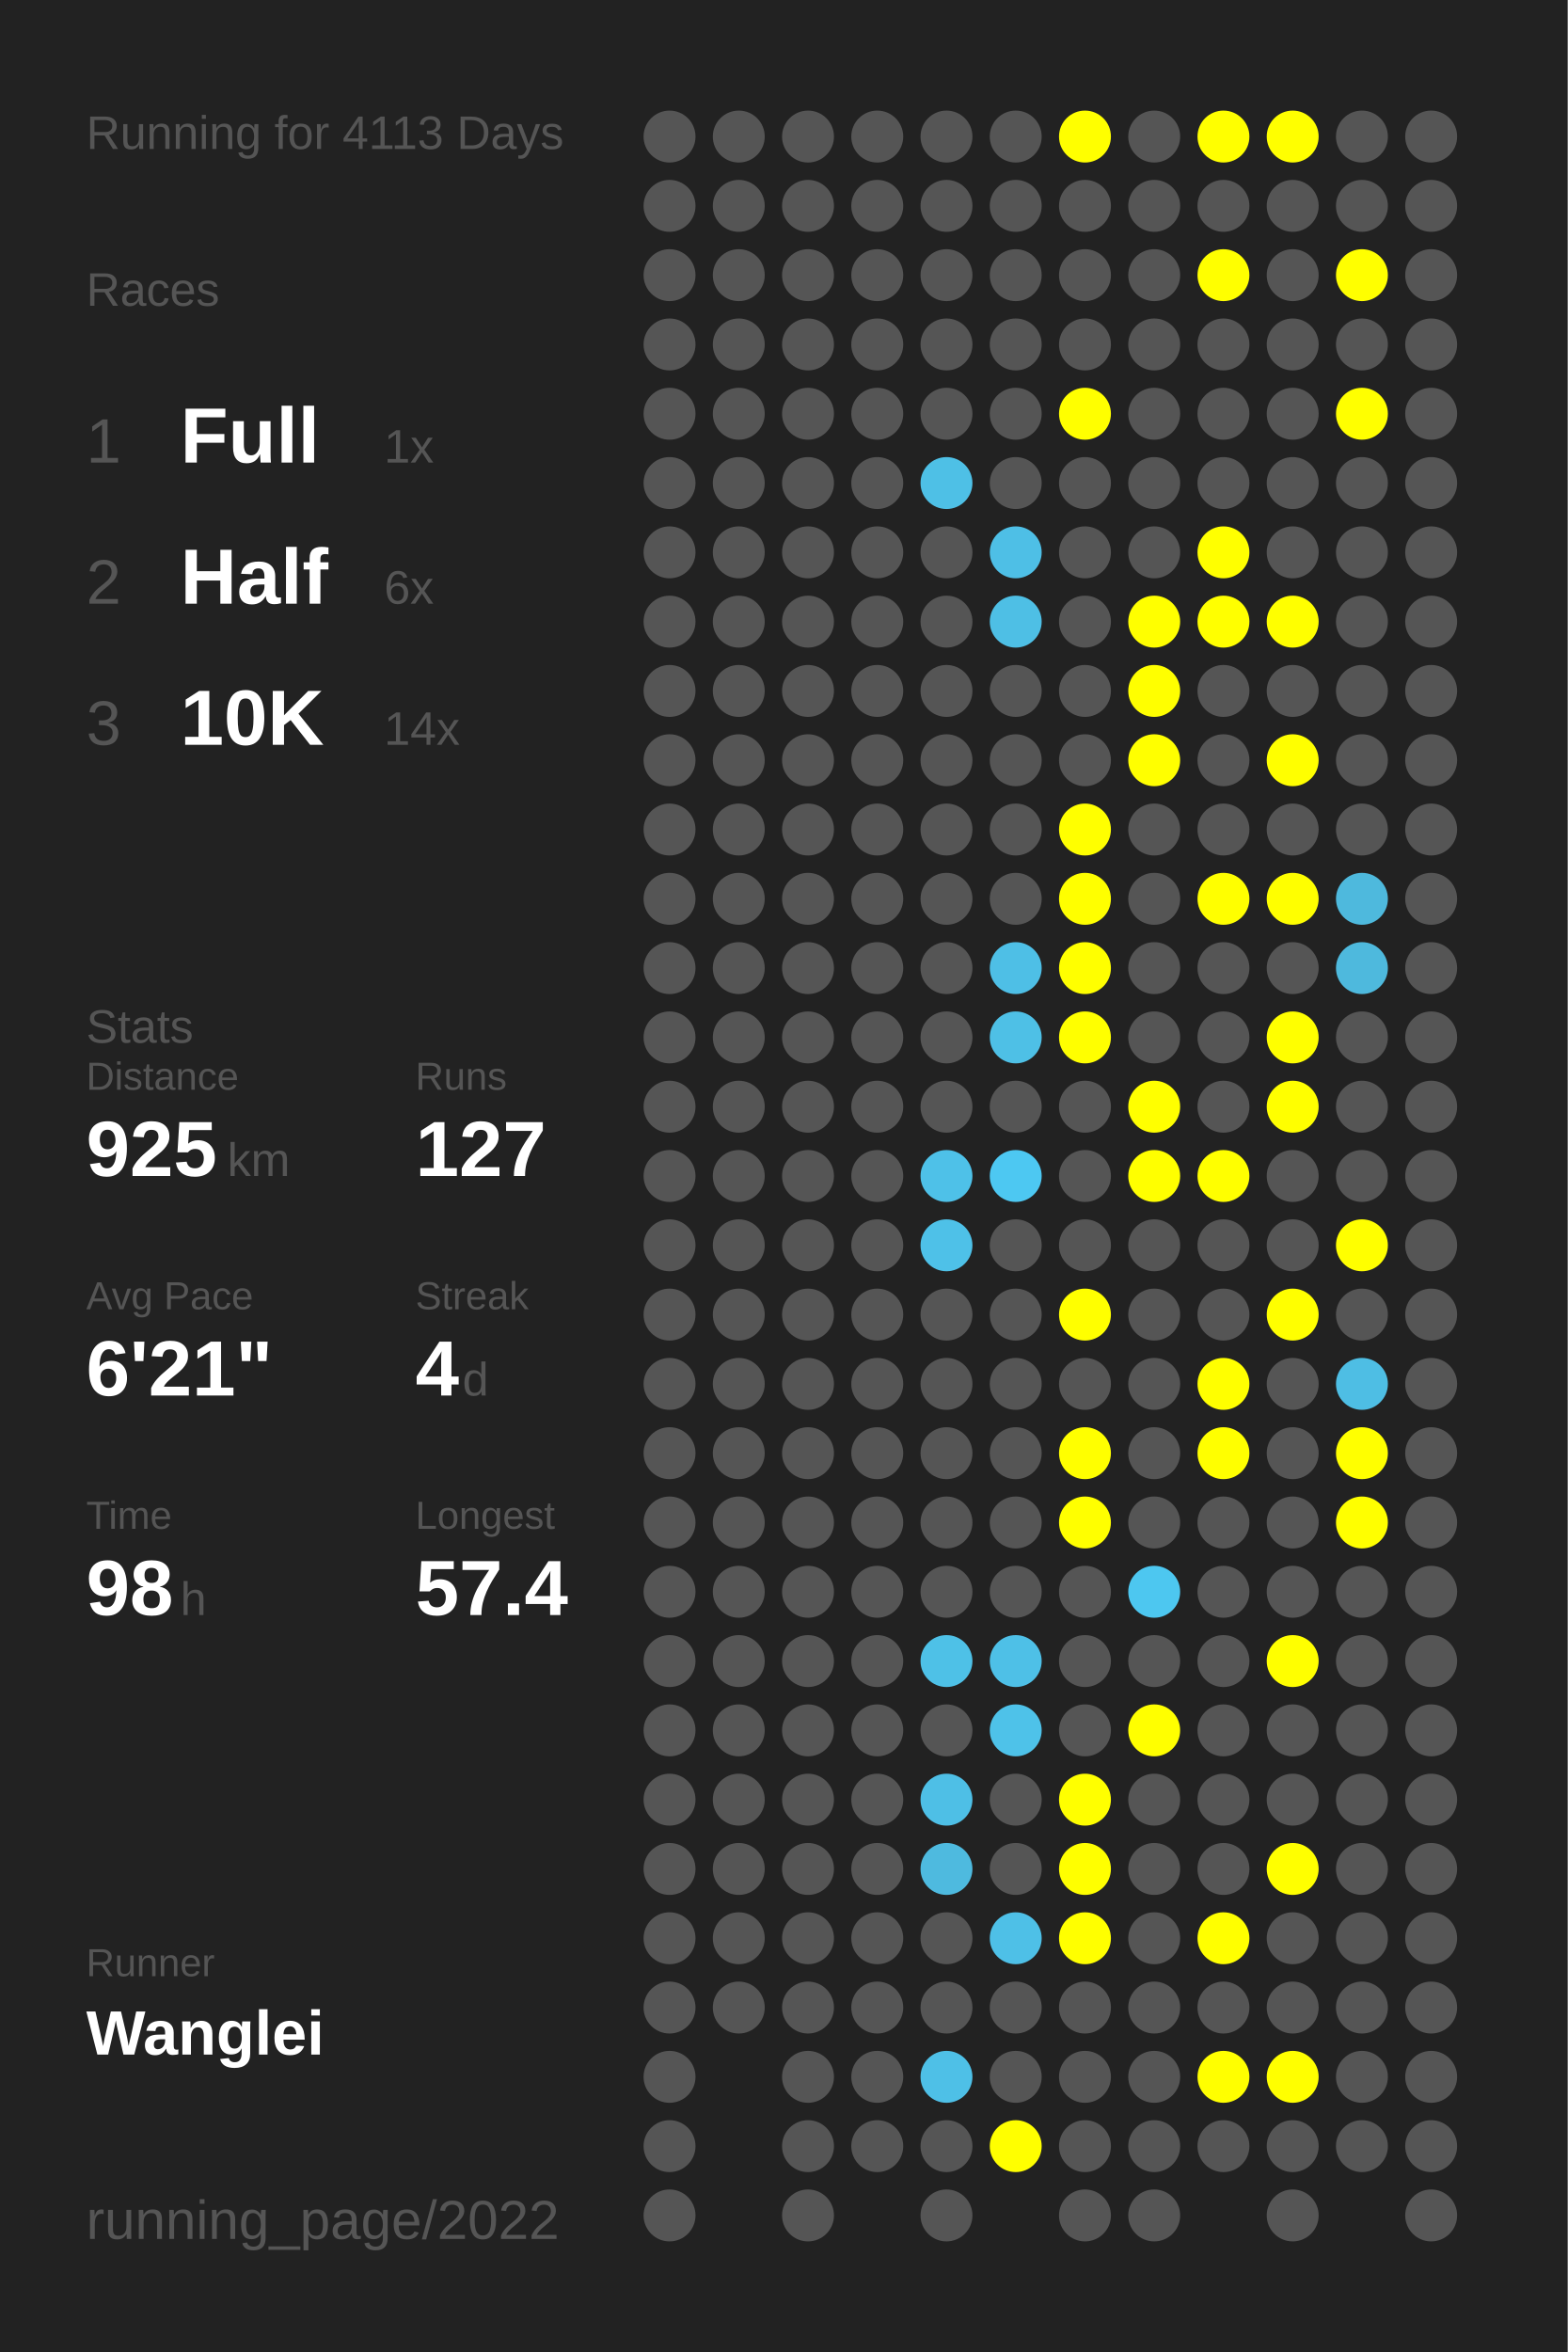
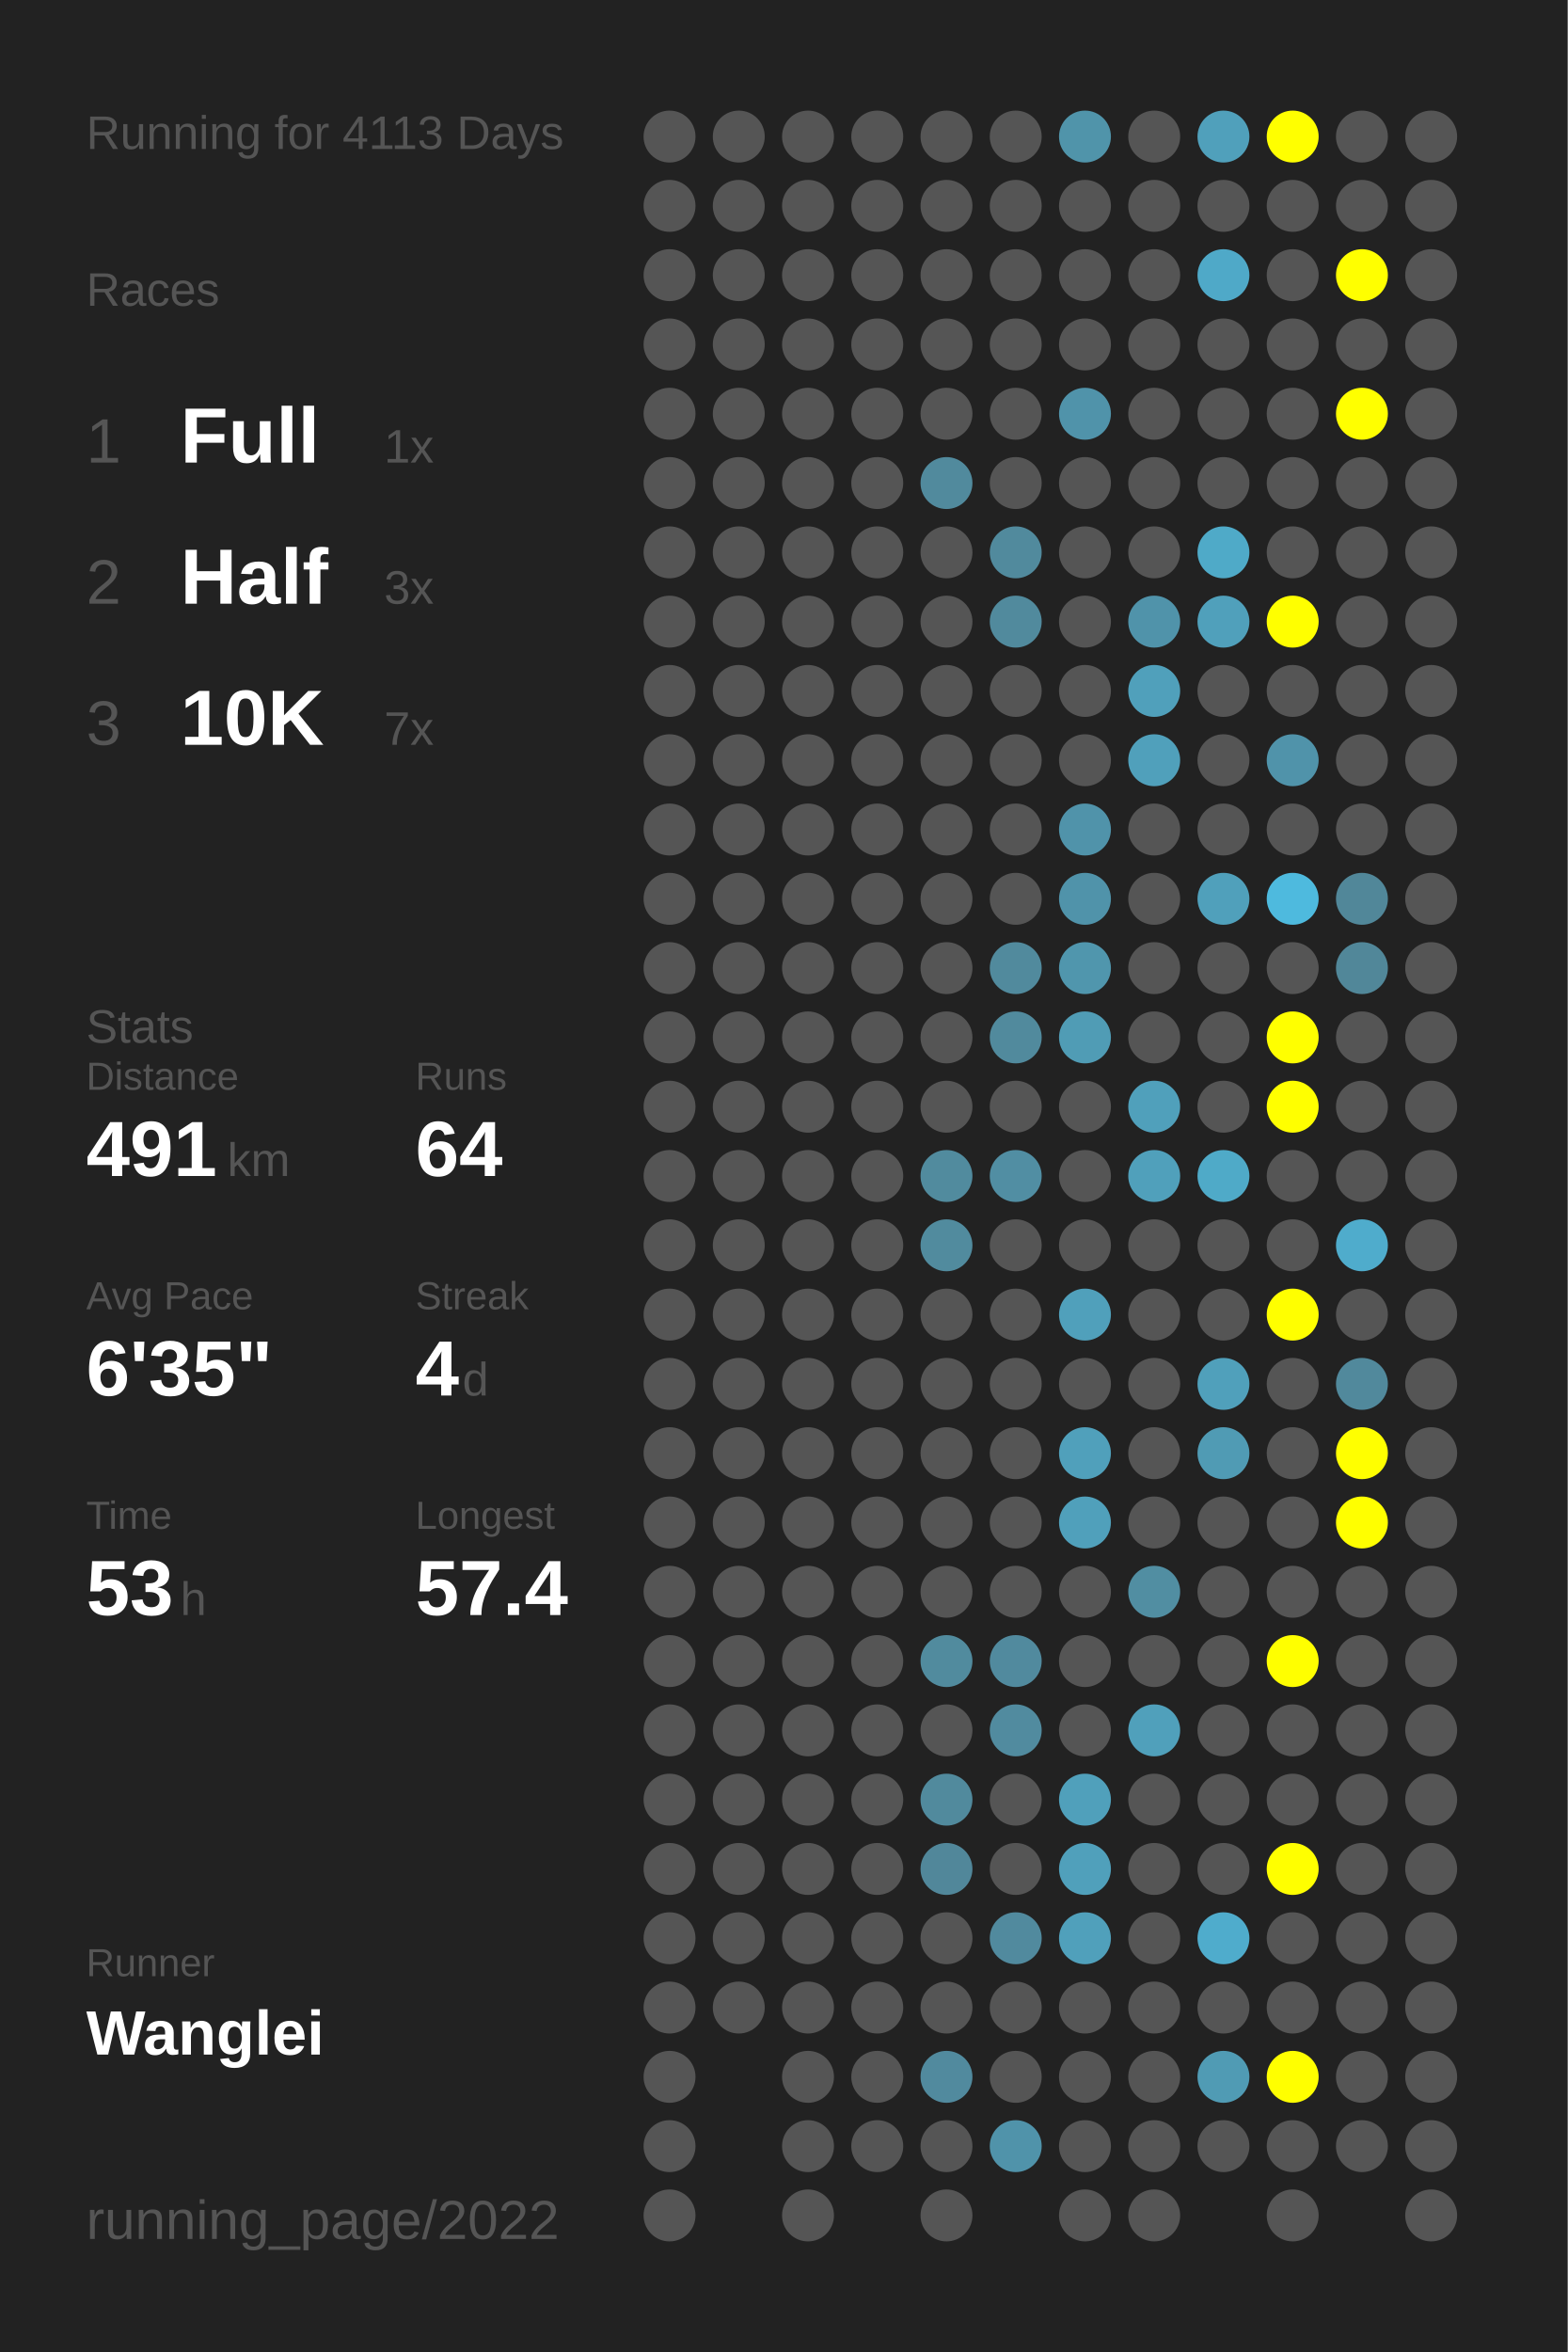
<svg xmlns="http://www.w3.org/2000/svg" baseProfile="full" height="300mm" version="1.1" viewBox="0,0,200,300" width="200mm">
  <defs />
  <rect fill="#222222" height="300" width="200" x="0" y="0" />
  <text fill="#555555" style="font-size:6px; font-family:Arial;" x="11" y="19">Running for 4113 Days</text>
  <text fill="#555555" style="font-size:6px; font-family:Arial;" x="11" y="39">Races</text>
  <text fill="#555555" style="font-size:8px; font-family:Arial;" x="11" y="59">1</text>
  <text fill="#FFFFFF" style="font-size:10px; font-family:Arial; font-weight:bold;" x="23" y="59">Full</text>
  <text fill="#555555" style="font-size:6px; font-family:Arial;" x="49" y="59">1x</text>
  <text fill="#555555" style="font-size:8px; font-family:Arial;" x="11" y="77">2</text>
  <text fill="#FFFFFF" style="font-size:10px; font-family:Arial; font-weight:bold;" x="23" y="77">Half</text>
-   <text fill="#555555" style="font-size:6px; font-family:Arial;" x="49" y="77">6x</text>
+   <text fill="#555555" style="font-size:6px; font-family:Arial;" x="49" y="77">3x</text>
  <text fill="#555555" style="font-size:8px; font-family:Arial;" x="11" y="95">3</text>
  <text fill="#FFFFFF" style="font-size:10px; font-family:Arial; font-weight:bold;" x="23" y="95">10K</text>
-   <text fill="#555555" style="font-size:6px; font-family:Arial;" x="49" y="95">14x</text>
+   <text fill="#555555" style="font-size:6px; font-family:Arial;" x="49" y="95">7x</text>
  <text fill="#555555" style="font-size:6px; font-family:Arial;" x="11" y="133">Stats</text>
  <text fill="#555555" style="font-size:5px; font-family:Arial;" x="11" y="139">Distance</text>
-   <text fill="#FFFFFF" style="font-size:10px; font-family:Arial; font-weight:bold;" x="11" y="150">925</text>
+   <text fill="#FFFFFF" style="font-size:10px; font-family:Arial; font-weight:bold;" x="11" y="150">491</text>
  <text fill="#555555" style="font-size:6px; font-family:Arial;" x="29" y="150">km</text>
  <text fill="#555555" style="font-size:5px; font-family:Arial;" x="53" y="139">Runs</text>
-   <text fill="#FFFFFF" style="font-size:10px; font-family:Arial; font-weight:bold;" x="53" y="150">127</text>
+   <text fill="#FFFFFF" style="font-size:10px; font-family:Arial; font-weight:bold;" x="53" y="150">64</text>
  <text fill="#555555" style="font-size:5px; font-family:Arial;" x="11" y="167">Avg Pace</text>
-   <text fill="#FFFFFF" style="font-size:10px; font-family:Arial; font-weight:bold;" x="11" y="178">6'21"</text>
+   <text fill="#FFFFFF" style="font-size:10px; font-family:Arial; font-weight:bold;" x="11" y="178">6'35"</text>
  <text fill="#555555" style="font-size:5px; font-family:Arial;" x="53" y="167">Streak</text>
  <text fill="#FFFFFF" style="font-size:10px; font-family:Arial; font-weight:bold;" x="53" y="178">4</text>
  <text fill="#555555" style="font-size:6px; font-family:Arial;" x="59" y="178">d</text>
  <text fill="#555555" style="font-size:5px; font-family:Arial;" x="11" y="195">Time</text>
-   <text fill="#FFFFFF" style="font-size:10px; font-family:Arial; font-weight:bold;" x="11" y="206">98</text>
+   <text fill="#FFFFFF" style="font-size:10px; font-family:Arial; font-weight:bold;" x="11" y="206">53</text>
  <text fill="#555555" style="font-size:6px; font-family:Arial;" x="23" y="206">h</text>
  <text fill="#555555" style="font-size:5px; font-family:Arial;" x="53" y="195">Longest</text>
  <text fill="#FFFFFF" style="font-size:10px; font-family:Arial; font-weight:bold;" x="53" y="206">57.4</text>
  <text fill="#555555" style="font-size:5px; font-family:Arial;" x="11" y="252.065">Runner</text>
  <text fill="#FFFFFF" style="font-size:8px; font-family:Arial; font-weight:bold;" x="11" y="262.065">Wanglei</text>
  <text fill="#555555" style="font-size:7px; font-family:Arial;" x="11" y="285.581">running_page/2022</text>
  <circle cx="85.417" cy="17.419" fill="#555555" r="3.312" />
  <circle cx="85.417" cy="26.258" fill="#555555" r="3.312" />
  <circle cx="85.417" cy="35.097" fill="#555555" r="3.312" />
  <circle cx="85.417" cy="43.935" fill="#555555" r="3.312" />
  <circle cx="85.417" cy="52.774" fill="#555555" r="3.312" />
  <circle cx="85.417" cy="61.613" fill="#555555" r="3.312" />
  <circle cx="85.417" cy="70.452" fill="#555555" r="3.312" />
  <circle cx="85.417" cy="79.29" fill="#555555" r="3.312" />
  <circle cx="85.417" cy="88.129" fill="#555555" r="3.312" />
  <circle cx="85.417" cy="96.968" fill="#555555" r="3.312" />
  <circle cx="85.417" cy="105.806" fill="#555555" r="3.312" />
  <circle cx="85.417" cy="114.645" fill="#555555" r="3.312" />
  <circle cx="85.417" cy="123.484" fill="#555555" r="3.312" />
  <circle cx="85.417" cy="132.323" fill="#555555" r="3.312" />
  <circle cx="85.417" cy="141.161" fill="#555555" r="3.312" />
  <circle cx="85.417" cy="150" fill="#555555" r="3.312" />
  <circle cx="85.417" cy="158.839" fill="#555555" r="3.312" />
  <circle cx="85.417" cy="167.677" fill="#555555" r="3.312" />
  <circle cx="85.417" cy="176.516" fill="#555555" r="3.312" />
  <circle cx="85.417" cy="185.355" fill="#555555" r="3.312" />
  <circle cx="85.417" cy="194.194" fill="#555555" r="3.312" />
  <circle cx="85.417" cy="203.032" fill="#555555" r="3.312" />
  <circle cx="85.417" cy="211.871" fill="#555555" r="3.312" />
  <circle cx="85.417" cy="220.71" fill="#555555" r="3.312" />
  <circle cx="85.417" cy="229.548" fill="#555555" r="3.312" />
  <circle cx="85.417" cy="238.387" fill="#555555" r="3.312" />
  <circle cx="85.417" cy="247.226" fill="#555555" r="3.312" />
  <circle cx="85.417" cy="256.065" fill="#555555" r="3.312" />
  <circle cx="85.417" cy="264.903" fill="#555555" r="3.312" />
  <circle cx="85.417" cy="273.742" fill="#555555" r="3.312" />
  <circle cx="85.417" cy="282.581" fill="#555555" r="3.312" />
  <circle cx="94.25" cy="17.419" fill="#555555" r="3.312" />
  <circle cx="94.25" cy="26.258" fill="#555555" r="3.312" />
  <circle cx="94.25" cy="35.097" fill="#555555" r="3.312" />
  <circle cx="94.25" cy="43.935" fill="#555555" r="3.312" />
  <circle cx="94.25" cy="52.774" fill="#555555" r="3.312" />
  <circle cx="94.25" cy="61.613" fill="#555555" r="3.312" />
  <circle cx="94.25" cy="70.452" fill="#555555" r="3.312" />
  <circle cx="94.25" cy="79.29" fill="#555555" r="3.312" />
  <circle cx="94.25" cy="88.129" fill="#555555" r="3.312" />
  <circle cx="94.25" cy="96.968" fill="#555555" r="3.312" />
  <circle cx="94.25" cy="105.806" fill="#555555" r="3.312" />
  <circle cx="94.25" cy="114.645" fill="#555555" r="3.312" />
  <circle cx="94.25" cy="123.484" fill="#555555" r="3.312" />
  <circle cx="94.25" cy="132.323" fill="#555555" r="3.312" />
  <circle cx="94.25" cy="141.161" fill="#555555" r="3.312" />
  <circle cx="94.25" cy="150" fill="#555555" r="3.312" />
  <circle cx="94.25" cy="158.839" fill="#555555" r="3.312" />
  <circle cx="94.25" cy="167.677" fill="#555555" r="3.312" />
  <circle cx="94.25" cy="176.516" fill="#555555" r="3.312" />
  <circle cx="94.25" cy="185.355" fill="#555555" r="3.312" />
  <circle cx="94.25" cy="194.194" fill="#555555" r="3.312" />
  <circle cx="94.25" cy="203.032" fill="#555555" r="3.312" />
  <circle cx="94.25" cy="211.871" fill="#555555" r="3.312" />
  <circle cx="94.25" cy="220.71" fill="#555555" r="3.312" />
  <circle cx="94.25" cy="229.548" fill="#555555" r="3.312" />
  <circle cx="94.25" cy="238.387" fill="#555555" r="3.312" />
  <circle cx="94.25" cy="247.226" fill="#555555" r="3.312" />
  <circle cx="94.25" cy="256.065" fill="#555555" r="3.312" />
  <circle cx="103.083" cy="17.419" fill="#555555" r="3.312" />
  <circle cx="103.083" cy="26.258" fill="#555555" r="3.312" />
  <circle cx="103.083" cy="35.097" fill="#555555" r="3.312" />
  <circle cx="103.083" cy="43.935" fill="#555555" r="3.312" />
  <circle cx="103.083" cy="52.774" fill="#555555" r="3.312" />
  <circle cx="103.083" cy="61.613" fill="#555555" r="3.312" />
  <circle cx="103.083" cy="70.452" fill="#555555" r="3.312" />
  <circle cx="103.083" cy="79.29" fill="#555555" r="3.312" />
  <circle cx="103.083" cy="88.129" fill="#555555" r="3.312" />
  <circle cx="103.083" cy="96.968" fill="#555555" r="3.312" />
  <circle cx="103.083" cy="105.806" fill="#555555" r="3.312" />
  <circle cx="103.083" cy="114.645" fill="#555555" r="3.312" />
  <circle cx="103.083" cy="123.484" fill="#555555" r="3.312" />
  <circle cx="103.083" cy="132.323" fill="#555555" r="3.312" />
  <circle cx="103.083" cy="141.161" fill="#555555" r="3.312" />
  <circle cx="103.083" cy="150" fill="#555555" r="3.312" />
  <circle cx="103.083" cy="158.839" fill="#555555" r="3.312" />
  <circle cx="103.083" cy="167.677" fill="#555555" r="3.312" />
  <circle cx="103.083" cy="176.516" fill="#555555" r="3.312" />
  <circle cx="103.083" cy="185.355" fill="#555555" r="3.312" />
  <circle cx="103.083" cy="194.194" fill="#555555" r="3.312" />
  <circle cx="103.083" cy="203.032" fill="#555555" r="3.312" />
  <circle cx="103.083" cy="211.871" fill="#555555" r="3.312" />
  <circle cx="103.083" cy="220.71" fill="#555555" r="3.312" />
  <circle cx="103.083" cy="229.548" fill="#555555" r="3.312" />
  <circle cx="103.083" cy="238.387" fill="#555555" r="3.312" />
  <circle cx="103.083" cy="247.226" fill="#555555" r="3.312" />
  <circle cx="103.083" cy="256.065" fill="#555555" r="3.312" />
  <circle cx="103.083" cy="264.903" fill="#555555" r="3.312" />
  <circle cx="103.083" cy="273.742" fill="#555555" r="3.312" />
  <circle cx="103.083" cy="282.581" fill="#555555" r="3.312" />
  <circle cx="111.917" cy="17.419" fill="#555555" r="3.312" />
  <circle cx="111.917" cy="26.258" fill="#555555" r="3.312" />
  <circle cx="111.917" cy="35.097" fill="#555555" r="3.312" />
  <circle cx="111.917" cy="43.935" fill="#555555" r="3.312" />
  <circle cx="111.917" cy="52.774" fill="#555555" r="3.312" />
  <circle cx="111.917" cy="61.613" fill="#555555" r="3.312" />
  <circle cx="111.917" cy="70.452" fill="#555555" r="3.312" />
  <circle cx="111.917" cy="79.29" fill="#555555" r="3.312" />
  <circle cx="111.917" cy="88.129" fill="#555555" r="3.312" />
  <circle cx="111.917" cy="96.968" fill="#555555" r="3.312" />
  <circle cx="111.917" cy="105.806" fill="#555555" r="3.312" />
  <circle cx="111.917" cy="114.645" fill="#555555" r="3.312" />
  <circle cx="111.917" cy="123.484" fill="#555555" r="3.312" />
  <circle cx="111.917" cy="132.323" fill="#555555" r="3.312" />
  <circle cx="111.917" cy="141.161" fill="#555555" r="3.312" />
  <circle cx="111.917" cy="150" fill="#555555" r="3.312" />
  <circle cx="111.917" cy="158.839" fill="#555555" r="3.312" />
  <circle cx="111.917" cy="167.677" fill="#555555" r="3.312" />
  <circle cx="111.917" cy="176.516" fill="#555555" r="3.312" />
  <circle cx="111.917" cy="185.355" fill="#555555" r="3.312" />
  <circle cx="111.917" cy="194.194" fill="#555555" r="3.312" />
  <circle cx="111.917" cy="203.032" fill="#555555" r="3.312" />
  <circle cx="111.917" cy="211.871" fill="#555555" r="3.312" />
  <circle cx="111.917" cy="220.71" fill="#555555" r="3.312" />
  <circle cx="111.917" cy="229.548" fill="#555555" r="3.312" />
  <circle cx="111.917" cy="238.387" fill="#555555" r="3.312" />
  <circle cx="111.917" cy="247.226" fill="#555555" r="3.312" />
  <circle cx="111.917" cy="256.065" fill="#555555" r="3.312" />
  <circle cx="111.917" cy="264.903" fill="#555555" r="3.312" />
  <circle cx="111.917" cy="273.742" fill="#555555" r="3.312" />
  <circle cx="120.75" cy="17.419" fill="#555555" r="3.312" />
  <circle cx="120.75" cy="26.258" fill="#555555" r="3.312" />
  <circle cx="120.75" cy="35.097" fill="#555555" r="3.312" />
  <circle cx="120.75" cy="43.935" fill="#555555" r="3.312" />
  <circle cx="120.75" cy="52.774" fill="#555555" r="3.312" />
-   <circle cx="120.75" cy="61.613" fill="#4ec0e6" r="3.312" />
+   <circle cx="120.75" cy="61.613" fill="#518a9d" r="3.312" />
  <circle cx="120.75" cy="70.452" fill="#555555" r="3.312" />
  <circle cx="120.75" cy="79.29" fill="#555555" r="3.312" />
  <circle cx="120.75" cy="88.129" fill="#555555" r="3.312" />
  <circle cx="120.75" cy="96.968" fill="#555555" r="3.312" />
  <circle cx="120.75" cy="105.806" fill="#555555" r="3.312" />
  <circle cx="120.75" cy="114.645" fill="#555555" r="3.312" />
  <circle cx="120.75" cy="123.484" fill="#555555" r="3.312" />
  <circle cx="120.75" cy="132.323" fill="#555555" r="3.312" />
  <circle cx="120.75" cy="141.161" fill="#555555" r="3.312" />
-   <circle cx="120.75" cy="150" fill="#4ec1e8" r="3.312" />
-   <circle cx="120.75" cy="158.839" fill="#4ec1e8" r="3.312" />
+   <circle cx="120.75" cy="150" fill="#518b9e" r="3.312" />
+   <circle cx="120.75" cy="158.839" fill="#518b9e" r="3.312" />
  <circle cx="120.75" cy="167.677" fill="#555555" r="3.312" />
  <circle cx="120.75" cy="176.516" fill="#555555" r="3.312" />
  <circle cx="120.75" cy="185.355" fill="#555555" r="3.312" />
  <circle cx="120.75" cy="194.194" fill="#555555" r="3.312" />
  <circle cx="120.75" cy="203.032" fill="#555555" r="3.312" />
-   <circle cx="120.75" cy="211.871" fill="#4ec1e7" r="3.312" />
+   <circle cx="120.75" cy="211.871" fill="#518b9e" r="3.312" />
  <circle cx="120.75" cy="220.71" fill="#555555" r="3.312" />
-   <circle cx="120.75" cy="229.548" fill="#4ebfe6" r="3.312" />
-   <circle cx="120.75" cy="238.387" fill="#4ebadf" r="3.312" />
+   <circle cx="120.75" cy="229.548" fill="#518a9d" r="3.312" />
+   <circle cx="120.75" cy="238.387" fill="#51879a" r="3.312" />
  <circle cx="120.75" cy="247.226" fill="#555555" r="3.312" />
  <circle cx="120.75" cy="256.065" fill="#555555" r="3.312" />
-   <circle cx="120.75" cy="264.903" fill="#4ec0e7" r="3.312" />
+   <circle cx="120.75" cy="264.903" fill="#518a9e" r="3.312" />
  <circle cx="120.75" cy="273.742" fill="#555555" r="3.312" />
  <circle cx="120.75" cy="282.581" fill="#555555" r="3.312" />
  <circle cx="129.583" cy="17.419" fill="#555555" r="3.312" />
  <circle cx="129.583" cy="26.258" fill="#555555" r="3.312" />
  <circle cx="129.583" cy="35.097" fill="#555555" r="3.312" />
  <circle cx="129.583" cy="43.935" fill="#555555" r="3.312" />
  <circle cx="129.583" cy="52.774" fill="#555555" r="3.312" />
  <circle cx="129.583" cy="61.613" fill="#555555" r="3.312" />
-   <circle cx="129.583" cy="70.452" fill="#4ebfe6" r="3.312" />
-   <circle cx="129.583" cy="79.29" fill="#4ebfe5" r="3.312" />
+   <circle cx="129.583" cy="70.452" fill="#518a9d" r="3.312" />
+   <circle cx="129.583" cy="79.29" fill="#518a9d" r="3.312" />
  <circle cx="129.583" cy="88.129" fill="#555555" r="3.312" />
  <circle cx="129.583" cy="96.968" fill="#555555" r="3.312" />
  <circle cx="129.583" cy="105.806" fill="#555555" r="3.312" />
  <circle cx="129.583" cy="114.645" fill="#555555" r="3.312" />
-   <circle cx="129.583" cy="123.484" fill="#4ebfe6" r="3.312" />
-   <circle cx="129.583" cy="132.323" fill="#4ec0e6" r="3.312" />
+   <circle cx="129.583" cy="123.484" fill="#518a9d" r="3.312" />
+   <circle cx="129.583" cy="132.323" fill="#518a9d" r="3.312" />
  <circle cx="129.583" cy="141.161" fill="#555555" r="3.312" />
-   <circle cx="129.583" cy="150" fill="#4dc8f2" r="3.312" />
+   <circle cx="129.583" cy="150" fill="#518ea3" r="3.312" />
  <circle cx="129.583" cy="158.839" fill="#555555" r="3.312" />
  <circle cx="129.583" cy="167.677" fill="#555555" r="3.312" />
  <circle cx="129.583" cy="176.516" fill="#555555" r="3.312" />
  <circle cx="129.583" cy="185.355" fill="#555555" r="3.312" />
  <circle cx="129.583" cy="194.194" fill="#555555" r="3.312" />
  <circle cx="129.583" cy="203.032" fill="#555555" r="3.312" />
-   <circle cx="129.583" cy="211.871" fill="#4ec0e7" r="3.312" />
-   <circle cx="129.583" cy="220.71" fill="#4ec2e9" r="3.312" />
+   <circle cx="129.583" cy="211.871" fill="#518a9e" r="3.312" />
+   <circle cx="129.583" cy="220.71" fill="#518b9f" r="3.312" />
  <circle cx="129.583" cy="229.548" fill="#555555" r="3.312" />
  <circle cx="129.583" cy="238.387" fill="#555555" r="3.312" />
-   <circle cx="129.583" cy="247.226" fill="#4ec0e7" r="3.312" />
+   <circle cx="129.583" cy="247.226" fill="#518a9e" r="3.312" />
  <circle cx="129.583" cy="256.065" fill="#555555" r="3.312" />
  <circle cx="129.583" cy="264.903" fill="#555555" r="3.312" />
-   <circle cx="129.583" cy="273.742" fill="#FFFF00" r="3.312" />
-   <circle cx="138.417" cy="17.419" fill="#FFFF00" r="3.312" />
+   <circle cx="129.583" cy="273.742" fill="#5093aa" r="3.312" />
+   <circle cx="138.417" cy="17.419" fill="#5094aa" r="3.312" />
  <circle cx="138.417" cy="26.258" fill="#555555" r="3.312" />
  <circle cx="138.417" cy="35.097" fill="#555555" r="3.312" />
  <circle cx="138.417" cy="43.935" fill="#555555" r="3.312" />
-   <circle cx="138.417" cy="52.774" fill="#FFFF00" r="3.312" />
+   <circle cx="138.417" cy="52.774" fill="#5093aa" r="3.312" />
  <circle cx="138.417" cy="61.613" fill="#555555" r="3.312" />
  <circle cx="138.417" cy="70.452" fill="#555555" r="3.312" />
  <circle cx="138.417" cy="79.29" fill="#555555" r="3.312" />
  <circle cx="138.417" cy="88.129" fill="#555555" r="3.312" />
  <circle cx="138.417" cy="96.968" fill="#555555" r="3.312" />
-   <circle cx="138.417" cy="105.806" fill="#FFFF00" r="3.312" />
-   <circle cx="138.417" cy="114.645" fill="#FFFF00" r="3.312" />
-   <circle cx="138.417" cy="123.484" fill="#FFFF00" r="3.312" />
-   <circle cx="138.417" cy="132.323" fill="#FFFF00" r="3.312" />
+   <circle cx="138.417" cy="105.806" fill="#5093aa" r="3.312" />
+   <circle cx="138.417" cy="114.645" fill="#5093aa" r="3.312" />
+   <circle cx="138.417" cy="123.484" fill="#5096ad" r="3.312" />
+   <circle cx="138.417" cy="132.323" fill="#509cb5" r="3.312" />
  <circle cx="138.417" cy="141.161" fill="#555555" r="3.312" />
  <circle cx="138.417" cy="150" fill="#555555" r="3.312" />
  <circle cx="138.417" cy="158.839" fill="#555555" r="3.312" />
-   <circle cx="138.417" cy="167.677" fill="#FFFF00" r="3.312" />
+   <circle cx="138.417" cy="167.677" fill="#50a0bb" r="3.312" />
  <circle cx="138.417" cy="176.516" fill="#555555" r="3.312" />
-   <circle cx="138.417" cy="185.355" fill="#FFFF00" r="3.312" />
-   <circle cx="138.417" cy="194.194" fill="#FFFF00" r="3.312" />
+   <circle cx="138.417" cy="185.355" fill="#50a0bb" r="3.312" />
+   <circle cx="138.417" cy="194.194" fill="#50a0bb" r="3.312" />
  <circle cx="138.417" cy="203.032" fill="#555555" r="3.312" />
  <circle cx="138.417" cy="211.871" fill="#555555" r="3.312" />
  <circle cx="138.417" cy="220.71" fill="#555555" r="3.312" />
-   <circle cx="138.417" cy="229.548" fill="#FFFF00" r="3.312" />
-   <circle cx="138.417" cy="238.387" fill="#FFFF00" r="3.312" />
-   <circle cx="138.417" cy="247.226" fill="#FFFF00" r="3.312" />
+   <circle cx="138.417" cy="229.548" fill="#50a0bb" r="3.312" />
+   <circle cx="138.417" cy="238.387" fill="#50a0bb" r="3.312" />
+   <circle cx="138.417" cy="247.226" fill="#50a0bb" r="3.312" />
  <circle cx="138.417" cy="256.065" fill="#555555" r="3.312" />
  <circle cx="138.417" cy="264.903" fill="#555555" r="3.312" />
  <circle cx="138.417" cy="273.742" fill="#555555" r="3.312" />
  <circle cx="138.417" cy="282.581" fill="#555555" r="3.312" />
  <circle cx="147.25" cy="17.419" fill="#555555" r="3.312" />
  <circle cx="147.25" cy="26.258" fill="#555555" r="3.312" />
  <circle cx="147.25" cy="35.097" fill="#555555" r="3.312" />
  <circle cx="147.25" cy="43.935" fill="#555555" r="3.312" />
  <circle cx="147.25" cy="52.774" fill="#555555" r="3.312" />
  <circle cx="147.25" cy="61.613" fill="#555555" r="3.312" />
  <circle cx="147.25" cy="70.452" fill="#555555" r="3.312" />
-   <circle cx="147.25" cy="79.29" fill="#FFFF00" r="3.312" />
-   <circle cx="147.25" cy="88.129" fill="#FFFF00" r="3.312" />
-   <circle cx="147.25" cy="96.968" fill="#FFFF00" r="3.312" />
+   <circle cx="147.25" cy="79.29" fill="#5093aa" r="3.312" />
+   <circle cx="147.25" cy="88.129" fill="#50a0bb" r="3.312" />
+   <circle cx="147.25" cy="96.968" fill="#50a0bb" r="3.312" />
  <circle cx="147.25" cy="105.806" fill="#555555" r="3.312" />
  <circle cx="147.25" cy="114.645" fill="#555555" r="3.312" />
  <circle cx="147.25" cy="123.484" fill="#555555" r="3.312" />
  <circle cx="147.25" cy="132.323" fill="#555555" r="3.312" />
-   <circle cx="147.25" cy="141.161" fill="#FFFF00" r="3.312" />
-   <circle cx="147.25" cy="150" fill="#FFFF00" r="3.312" />
+   <circle cx="147.25" cy="141.161" fill="#50a0bb" r="3.312" />
+   <circle cx="147.25" cy="150" fill="#50a0bb" r="3.312" />
  <circle cx="147.25" cy="158.839" fill="#555555" r="3.312" />
  <circle cx="147.25" cy="167.677" fill="#555555" r="3.312" />
  <circle cx="147.25" cy="176.516" fill="#555555" r="3.312" />
  <circle cx="147.25" cy="185.355" fill="#555555" r="3.312" />
  <circle cx="147.25" cy="194.194" fill="#555555" r="3.312" />
-   <circle cx="147.25" cy="203.032" fill="#4dc7f0" r="3.312" />
+   <circle cx="147.25" cy="203.032" fill="#518ea2" r="3.312" />
  <circle cx="147.25" cy="211.871" fill="#555555" r="3.312" />
-   <circle cx="147.25" cy="220.71" fill="#FFFF00" r="3.312" />
+   <circle cx="147.25" cy="220.71" fill="#50a0bb" r="3.312" />
  <circle cx="147.25" cy="229.548" fill="#555555" r="3.312" />
  <circle cx="147.25" cy="238.387" fill="#555555" r="3.312" />
  <circle cx="147.25" cy="247.226" fill="#555555" r="3.312" />
  <circle cx="147.25" cy="256.065" fill="#555555" r="3.312" />
  <circle cx="147.25" cy="264.903" fill="#555555" r="3.312" />
  <circle cx="147.25" cy="273.742" fill="#555555" r="3.312" />
  <circle cx="147.25" cy="282.581" fill="#555555" r="3.312" />
-   <circle cx="156.083" cy="17.419" fill="#FFFF00" r="3.312" />
+   <circle cx="156.083" cy="17.419" fill="#50a0bb" r="3.312" />
  <circle cx="156.083" cy="26.258" fill="#555555" r="3.312" />
-   <circle cx="156.083" cy="35.097" fill="#FFFF00" r="3.312" />
+   <circle cx="156.083" cy="35.097" fill="#4fa9c8" r="3.312" />
  <circle cx="156.083" cy="43.935" fill="#555555" r="3.312" />
  <circle cx="156.083" cy="52.774" fill="#555555" r="3.312" />
  <circle cx="156.083" cy="61.613" fill="#555555" r="3.312" />
-   <circle cx="156.083" cy="70.452" fill="#FFFF00" r="3.312" />
-   <circle cx="156.083" cy="79.29" fill="#FFFF00" r="3.312" />
+   <circle cx="156.083" cy="70.452" fill="#4faac8" r="3.312" />
+   <circle cx="156.083" cy="79.29" fill="#50a0bb" r="3.312" />
  <circle cx="156.083" cy="88.129" fill="#555555" r="3.312" />
  <circle cx="156.083" cy="96.968" fill="#555555" r="3.312" />
  <circle cx="156.083" cy="105.806" fill="#555555" r="3.312" />
-   <circle cx="156.083" cy="114.645" fill="#FFFF00" r="3.312" />
+   <circle cx="156.083" cy="114.645" fill="#50a0bb" r="3.312" />
  <circle cx="156.083" cy="123.484" fill="#555555" r="3.312" />
  <circle cx="156.083" cy="132.323" fill="#555555" r="3.312" />
  <circle cx="156.083" cy="141.161" fill="#555555" r="3.312" />
-   <circle cx="156.083" cy="150" fill="#FFFF00" r="3.312" />
+   <circle cx="156.083" cy="150" fill="#4faac8" r="3.312" />
  <circle cx="156.083" cy="158.839" fill="#555555" r="3.312" />
  <circle cx="156.083" cy="167.677" fill="#555555" r="3.312" />
-   <circle cx="156.083" cy="176.516" fill="#FFFF00" r="3.312" />
-   <circle cx="156.083" cy="185.355" fill="#FFFF00" r="3.312" />
+   <circle cx="156.083" cy="176.516" fill="#50a0bb" r="3.312" />
+   <circle cx="156.083" cy="185.355" fill="#509bb4" r="3.312" />
  <circle cx="156.083" cy="194.194" fill="#555555" r="3.312" />
  <circle cx="156.083" cy="203.032" fill="#555555" r="3.312" />
  <circle cx="156.083" cy="211.871" fill="#555555" r="3.312" />
  <circle cx="156.083" cy="220.71" fill="#555555" r="3.312" />
  <circle cx="156.083" cy="229.548" fill="#555555" r="3.312" />
  <circle cx="156.083" cy="238.387" fill="#555555" r="3.312" />
-   <circle cx="156.083" cy="247.226" fill="#FFFF00" r="3.312" />
+   <circle cx="156.083" cy="247.226" fill="#4faccc" r="3.312" />
  <circle cx="156.083" cy="256.065" fill="#555555" r="3.312" />
-   <circle cx="156.083" cy="264.903" fill="#FFFF00" r="3.312" />
+   <circle cx="156.083" cy="264.903" fill="#509bb4" r="3.312" />
  <circle cx="156.083" cy="273.742" fill="#555555" r="3.312" />
  <circle cx="164.917" cy="17.419" fill="#FFFF00" r="3.312" />
  <circle cx="164.917" cy="26.258" fill="#555555" r="3.312" />
  <circle cx="164.917" cy="35.097" fill="#555555" r="3.312" />
  <circle cx="164.917" cy="43.935" fill="#555555" r="3.312" />
  <circle cx="164.917" cy="52.774" fill="#555555" r="3.312" />
  <circle cx="164.917" cy="61.613" fill="#555555" r="3.312" />
  <circle cx="164.917" cy="70.452" fill="#555555" r="3.312" />
  <circle cx="164.917" cy="79.29" fill="#FFFF00" r="3.312" />
  <circle cx="164.917" cy="88.129" fill="#555555" r="3.312" />
-   <circle cx="164.917" cy="96.968" fill="#FFFF00" r="3.312" />
+   <circle cx="164.917" cy="96.968" fill="#5093aa" r="3.312" />
  <circle cx="164.917" cy="105.806" fill="#555555" r="3.312" />
-   <circle cx="164.917" cy="114.645" fill="#FFFF00" r="3.312" />
+   <circle cx="164.917" cy="114.645" fill="#4ebade" r="3.312" />
  <circle cx="164.917" cy="123.484" fill="#555555" r="3.312" />
  <circle cx="164.917" cy="132.323" fill="#FFFF00" r="3.312" />
  <circle cx="164.917" cy="141.161" fill="#FFFF00" r="3.312" />
  <circle cx="164.917" cy="150" fill="#555555" r="3.312" />
  <circle cx="164.917" cy="158.839" fill="#555555" r="3.312" />
  <circle cx="164.917" cy="167.677" fill="#FFFF00" r="3.312" />
  <circle cx="164.917" cy="176.516" fill="#555555" r="3.312" />
  <circle cx="164.917" cy="185.355" fill="#555555" r="3.312" />
  <circle cx="164.917" cy="194.194" fill="#555555" r="3.312" />
  <circle cx="164.917" cy="203.032" fill="#555555" r="3.312" />
  <circle cx="164.917" cy="211.871" fill="#FFFF00" r="3.312" />
  <circle cx="164.917" cy="220.71" fill="#555555" r="3.312" />
  <circle cx="164.917" cy="229.548" fill="#555555" r="3.312" />
  <circle cx="164.917" cy="238.387" fill="#FFFF00" r="3.312" />
  <circle cx="164.917" cy="247.226" fill="#555555" r="3.312" />
  <circle cx="164.917" cy="256.065" fill="#555555" r="3.312" />
  <circle cx="164.917" cy="264.903" fill="#FFFF00" r="3.312" />
  <circle cx="164.917" cy="273.742" fill="#555555" r="3.312" />
  <circle cx="164.917" cy="282.581" fill="#555555" r="3.312" />
  <circle cx="173.75" cy="17.419" fill="#555555" r="3.312" />
  <circle cx="173.75" cy="26.258" fill="#555555" r="3.312" />
  <circle cx="173.75" cy="35.097" fill="#FFFF00" r="3.312" />
  <circle cx="173.75" cy="43.935" fill="#555555" r="3.312" />
  <circle cx="173.75" cy="52.774" fill="#FFFF00" r="3.312" />
  <circle cx="173.75" cy="61.613" fill="#555555" r="3.312" />
  <circle cx="173.75" cy="70.452" fill="#555555" r="3.312" />
  <circle cx="173.75" cy="79.29" fill="#555555" r="3.312" />
  <circle cx="173.75" cy="88.129" fill="#555555" r="3.312" />
  <circle cx="173.75" cy="96.968" fill="#555555" r="3.312" />
  <circle cx="173.75" cy="105.806" fill="#555555" r="3.312" />
-   <circle cx="173.75" cy="114.645" fill="#4eb9dd" r="3.312" />
-   <circle cx="173.75" cy="123.484" fill="#4eb9dd" r="3.312" />
+   <circle cx="173.75" cy="114.645" fill="#518799" r="3.312" />
+   <circle cx="173.75" cy="123.484" fill="#518799" r="3.312" />
  <circle cx="173.75" cy="132.323" fill="#555555" r="3.312" />
  <circle cx="173.75" cy="141.161" fill="#555555" r="3.312" />
  <circle cx="173.75" cy="150" fill="#555555" r="3.312" />
-   <circle cx="173.75" cy="158.839" fill="#FFFF00" r="3.312" />
+   <circle cx="173.75" cy="158.839" fill="#4faccc" r="3.312" />
  <circle cx="173.75" cy="167.677" fill="#555555" r="3.312" />
-   <circle cx="173.75" cy="176.516" fill="#4ebee4" r="3.312" />
+   <circle cx="173.75" cy="176.516" fill="#51899c" r="3.312" />
  <circle cx="173.75" cy="185.355" fill="#FFFF00" r="3.312" />
  <circle cx="173.75" cy="194.194" fill="#FFFF00" r="3.312" />
  <circle cx="173.75" cy="203.032" fill="#555555" r="3.312" />
  <circle cx="173.75" cy="211.871" fill="#555555" r="3.312" />
  <circle cx="173.75" cy="220.71" fill="#555555" r="3.312" />
  <circle cx="173.75" cy="229.548" fill="#555555" r="3.312" />
  <circle cx="173.75" cy="238.387" fill="#555555" r="3.312" />
  <circle cx="173.75" cy="247.226" fill="#555555" r="3.312" />
  <circle cx="173.75" cy="256.065" fill="#555555" r="3.312" />
  <circle cx="173.75" cy="264.903" fill="#555555" r="3.312" />
  <circle cx="173.75" cy="273.742" fill="#555555" r="3.312" />
  <circle cx="182.583" cy="17.419" fill="#555555" r="3.312" />
  <circle cx="182.583" cy="26.258" fill="#555555" r="3.312" />
  <circle cx="182.583" cy="35.097" fill="#555555" r="3.312" />
  <circle cx="182.583" cy="43.935" fill="#555555" r="3.312" />
  <circle cx="182.583" cy="52.774" fill="#555555" r="3.312" />
  <circle cx="182.583" cy="61.613" fill="#555555" r="3.312" />
  <circle cx="182.583" cy="70.452" fill="#555555" r="3.312" />
  <circle cx="182.583" cy="79.29" fill="#555555" r="3.312" />
  <circle cx="182.583" cy="88.129" fill="#555555" r="3.312" />
  <circle cx="182.583" cy="96.968" fill="#555555" r="3.312" />
  <circle cx="182.583" cy="105.806" fill="#555555" r="3.312" />
  <circle cx="182.583" cy="114.645" fill="#555555" r="3.312" />
  <circle cx="182.583" cy="123.484" fill="#555555" r="3.312" />
  <circle cx="182.583" cy="132.323" fill="#555555" r="3.312" />
  <circle cx="182.583" cy="141.161" fill="#555555" r="3.312" />
  <circle cx="182.583" cy="150" fill="#555555" r="3.312" />
  <circle cx="182.583" cy="158.839" fill="#555555" r="3.312" />
  <circle cx="182.583" cy="167.677" fill="#555555" r="3.312" />
  <circle cx="182.583" cy="176.516" fill="#555555" r="3.312" />
  <circle cx="182.583" cy="185.355" fill="#555555" r="3.312" />
  <circle cx="182.583" cy="194.194" fill="#555555" r="3.312" />
  <circle cx="182.583" cy="203.032" fill="#555555" r="3.312" />
  <circle cx="182.583" cy="211.871" fill="#555555" r="3.312" />
  <circle cx="182.583" cy="220.71" fill="#555555" r="3.312" />
  <circle cx="182.583" cy="229.548" fill="#555555" r="3.312" />
  <circle cx="182.583" cy="238.387" fill="#555555" r="3.312" />
  <circle cx="182.583" cy="247.226" fill="#555555" r="3.312" />
  <circle cx="182.583" cy="256.065" fill="#555555" r="3.312" />
  <circle cx="182.583" cy="264.903" fill="#555555" r="3.312" />
  <circle cx="182.583" cy="273.742" fill="#555555" r="3.312" />
  <circle cx="182.583" cy="282.581" fill="#555555" r="3.312" />
</svg>
